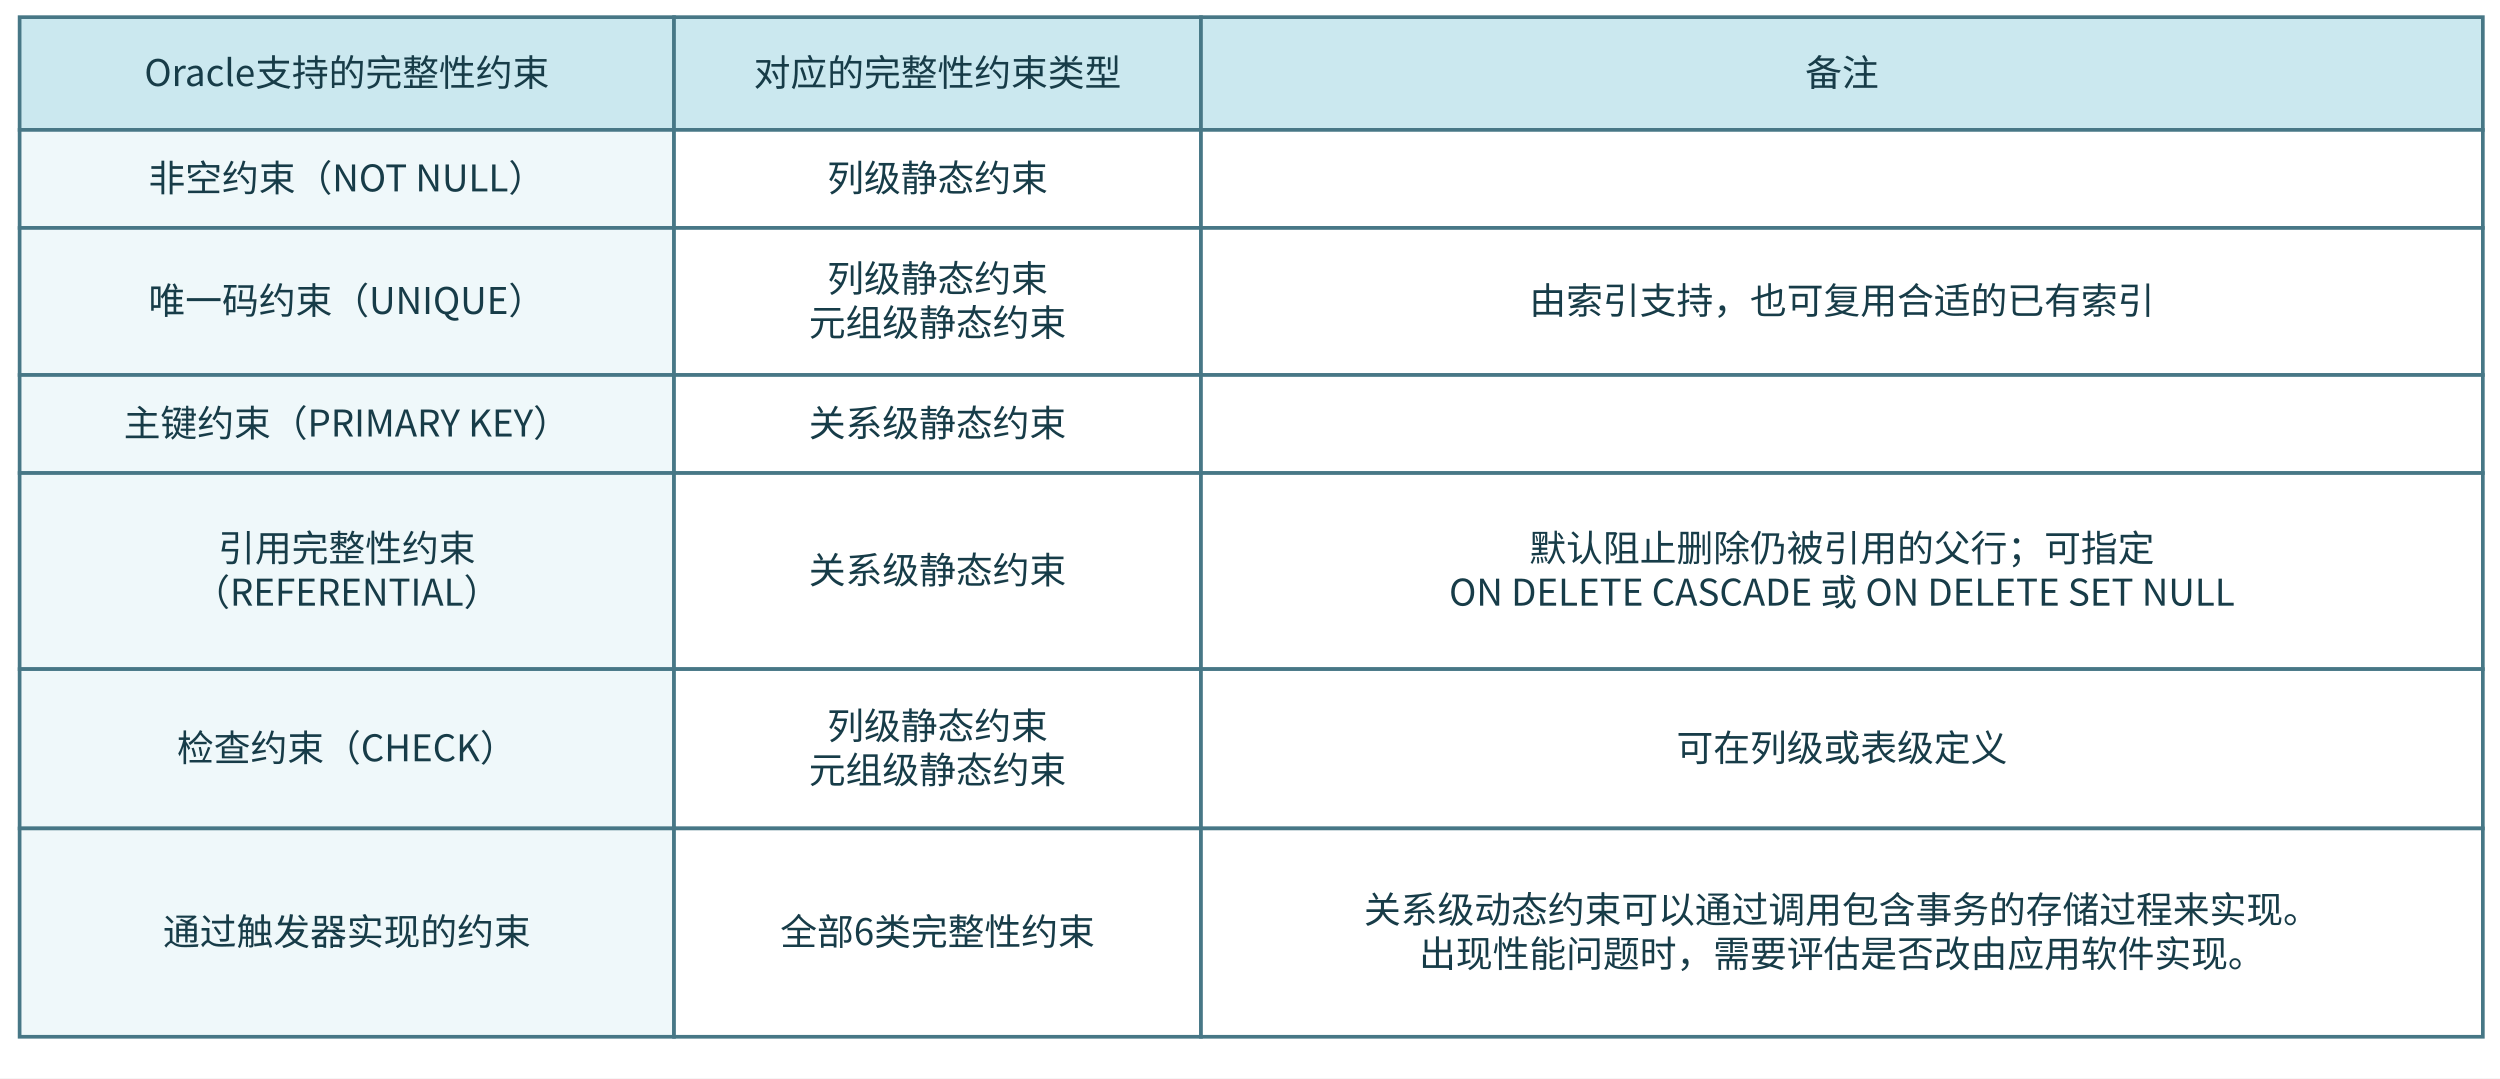
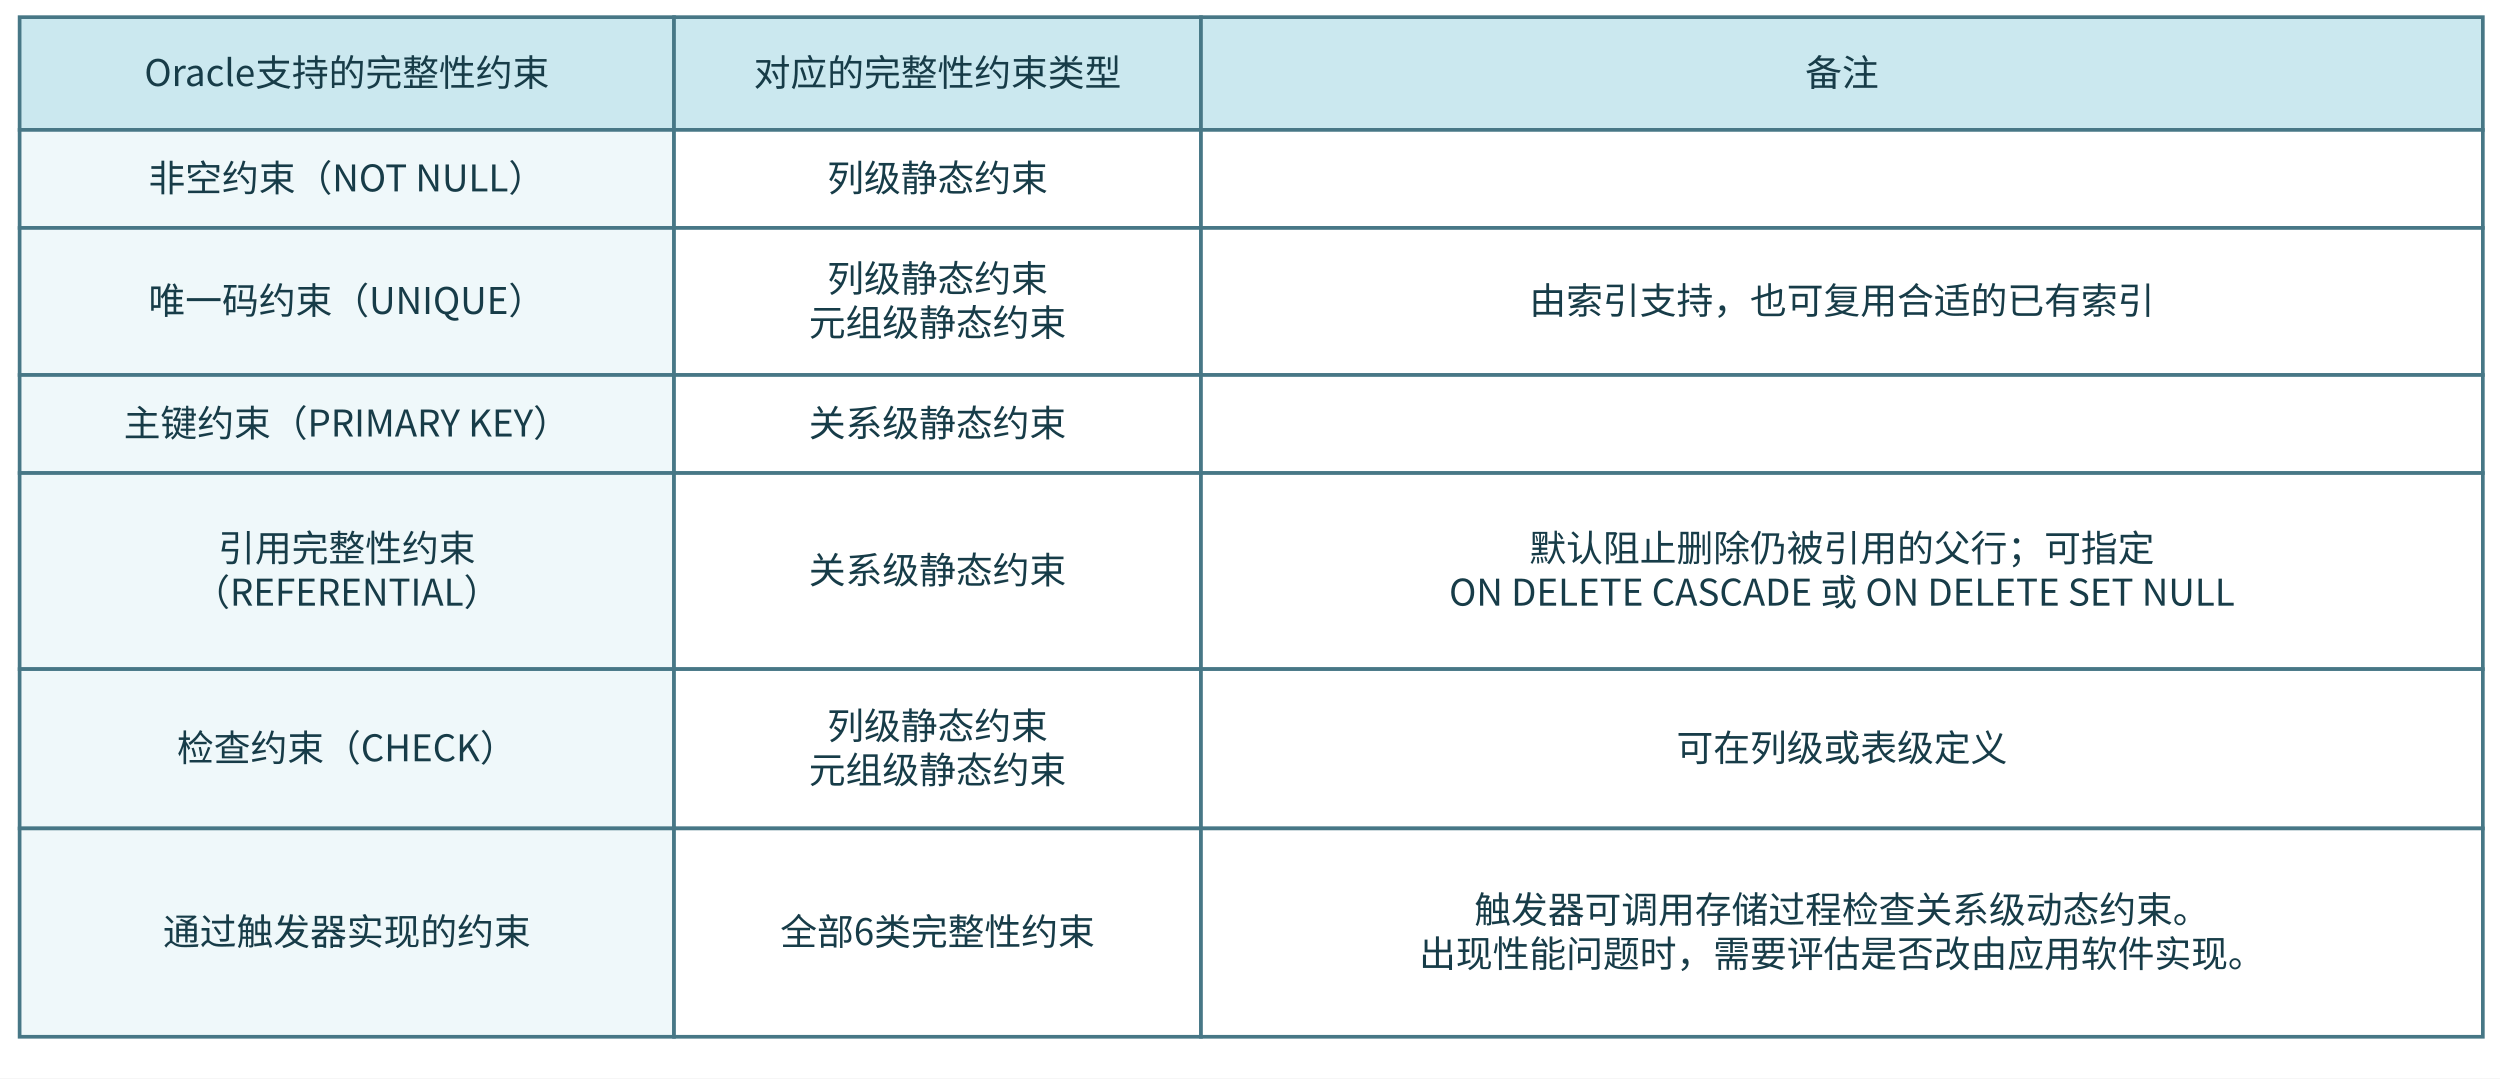
<svg xmlns="http://www.w3.org/2000/svg" width="1020" height="440" viewBox="0 0 1020 440" role="img" aria-labelledby="title">
  <defs>
    <marker id="a" viewBox="0 0 8 8" refX="7" refY="4" markerWidth="6" markerHeight="6" orient="auto-start-reverse">
      <path d="M0 0 8 4 0 8Z" fill="#477786" />
    </marker>
  </defs>
  <rect width="1020" height="440" fill="white" />
  <rect x="8" y="7" width="267" height="46" fill="#cbe8ef" stroke="#477786" stroke-width="1.5" />
  <text x="141.5" y="35.1" text-anchor="middle" font-family="Noto Sans CJK SC, sans-serif" font-size="15" fill="#173c48">Oracle支持的完整性约束</text>
  <rect x="275" y="7" width="215" height="46" fill="#cbe8ef" stroke="#477786" stroke-width="1.5" />
  <text x="382.5" y="35.1" text-anchor="middle" font-family="Noto Sans CJK SC, sans-serif" font-size="15" fill="#173c48">对应的完整性约束类型</text>
  <rect x="490" y="7" width="523" height="46" fill="#cbe8ef" stroke="#477786" stroke-width="1.5" />
  <text x="751.5" y="35.1" text-anchor="middle" font-family="Noto Sans CJK SC, sans-serif" font-size="15" fill="#173c48">备注</text>
  <rect x="8" y="53" width="267" height="40" fill="#eff8fa" stroke="#477786" stroke-width="1.5" />
  <text x="141.5" y="78.1" text-anchor="middle" font-family="Noto Sans CJK SC, sans-serif" font-size="15" fill="#173c48">非空约束（NOT NULL）</text>
  <rect x="275" y="53" width="215" height="40" fill="white" stroke="#477786" stroke-width="1.5" />
  <text x="382.5" y="78.1" text-anchor="middle" font-family="Noto Sans CJK SC, sans-serif" font-size="15" fill="#173c48">列级静态约束</text>
  <rect x="490" y="53" width="523" height="40" fill="white" stroke="#477786" stroke-width="1.5" />
  <text x="751.5" y="78.1" text-anchor="middle" font-family="Noto Sans CJK SC, sans-serif" font-size="15" fill="#173c48" />
  <rect x="8" y="93" width="267" height="60" fill="#eff8fa" stroke="#477786" stroke-width="1.5" />
  <text x="141.5" y="128.1" text-anchor="middle" font-family="Noto Sans CJK SC, sans-serif" font-size="15" fill="#173c48">唯一码约束（UNIQUE）</text>
  <rect x="275" y="93" width="215" height="60" fill="white" stroke="#477786" stroke-width="1.5" />
  <text x="382.5" y="119.1" text-anchor="middle" font-family="Noto Sans CJK SC, sans-serif" font-size="15" fill="#173c48">列级静态约束</text>
  <text x="382.5" y="137.1" text-anchor="middle" font-family="Noto Sans CJK SC, sans-serif" font-size="15" fill="#173c48">元组级静态约束</text>
  <rect x="490" y="93" width="523" height="60" fill="white" stroke="#477786" stroke-width="1.5" />
  <text x="751.5" y="128.1" text-anchor="middle" font-family="Noto Sans CJK SC, sans-serif" font-size="15" fill="#173c48">由索引支持，也可复用合适的已有索引</text>
  <rect x="8" y="153" width="267" height="40" fill="#eff8fa" stroke="#477786" stroke-width="1.5" />
  <text x="141.5" y="178.1" text-anchor="middle" font-family="Noto Sans CJK SC, sans-serif" font-size="15" fill="#173c48">主键约束（PRIMARY KEY）</text>
  <rect x="275" y="153" width="215" height="40" fill="white" stroke="#477786" stroke-width="1.5" />
  <text x="382.5" y="178.1" text-anchor="middle" font-family="Noto Sans CJK SC, sans-serif" font-size="15" fill="#173c48">关系级静态约束</text>
  <rect x="490" y="153" width="523" height="40" fill="white" stroke="#477786" stroke-width="1.5" />
  <text x="751.5" y="178.1" text-anchor="middle" font-family="Noto Sans CJK SC, sans-serif" font-size="15" fill="#173c48" />
  <rect x="8" y="193" width="267" height="80" fill="#eff8fa" stroke="#477786" stroke-width="1.5" />
  <text x="141.5" y="229.1" text-anchor="middle" font-family="Noto Sans CJK SC, sans-serif" font-size="15" fill="#173c48">引用完整性约束</text>
  <text x="141.5" y="247.1" text-anchor="middle" font-family="Noto Sans CJK SC, sans-serif" font-size="15" fill="#173c48">（REFERENTIAL）</text>
  <rect x="275" y="193" width="215" height="80" fill="white" stroke="#477786" stroke-width="1.5" />
  <text x="382.5" y="238.1" text-anchor="middle" font-family="Noto Sans CJK SC, sans-serif" font-size="15" fill="#173c48">关系级静态约束</text>
  <rect x="490" y="193" width="523" height="80" fill="white" stroke="#477786" stroke-width="1.5" />
  <text x="751.5" y="229.1" text-anchor="middle" font-family="Noto Sans CJK SC, sans-serif" font-size="15" fill="#173c48">默认阻止删除仍被引用的父行；可指定</text>
  <text x="751.5" y="247.1" text-anchor="middle" font-family="Noto Sans CJK SC, sans-serif" font-size="15" fill="#173c48">ON DELETE CASCADE 或 ON DELETE SET NULL</text>
  <rect x="8" y="273" width="267" height="65" fill="#eff8fa" stroke="#477786" stroke-width="1.5" />
  <text x="141.5" y="310.6" text-anchor="middle" font-family="Noto Sans CJK SC, sans-serif" font-size="15" fill="#173c48">检查约束（CHECK）</text>
  <rect x="275" y="273" width="215" height="65" fill="white" stroke="#477786" stroke-width="1.5" />
  <text x="382.5" y="301.6" text-anchor="middle" font-family="Noto Sans CJK SC, sans-serif" font-size="15" fill="#173c48">列级静态约束</text>
  <text x="382.5" y="319.6" text-anchor="middle" font-family="Noto Sans CJK SC, sans-serif" font-size="15" fill="#173c48">元组级静态约束</text>
  <rect x="490" y="273" width="523" height="65" fill="white" stroke="#477786" stroke-width="1.5" />
  <text x="751.5" y="310.6" text-anchor="middle" font-family="Noto Sans CJK SC, sans-serif" font-size="15" fill="#173c48">可在列级或表级定义</text>
  <rect x="8" y="338" width="267" height="85" fill="#eff8fa" stroke="#477786" stroke-width="1.5" />
  <text x="141.5" y="385.6" text-anchor="middle" font-family="Noto Sans CJK SC, sans-serif" font-size="15" fill="#173c48">通过触发器实现的约束</text>
  <rect x="275" y="338" width="215" height="85" fill="white" stroke="#477786" stroke-width="1.5" />
  <text x="382.5" y="385.6" text-anchor="middle" font-family="Noto Sans CJK SC, sans-serif" font-size="15" fill="#173c48">全部6类完整性约束</text>
  <rect x="490" y="338" width="523" height="85" fill="white" stroke="#477786" stroke-width="1.5" />
-   <text x="751.5" y="376.6" text-anchor="middle" font-family="Noto Sans CJK SC, sans-serif" font-size="15" fill="#173c48">关系级动态约束可以通过调用包含事务的存储过程来实现。</text>
+   <text x="751.5" y="376.6" text-anchor="middle" font-family="Noto Sans CJK SC, sans-serif" font-size="15" fill="#173c48">触发器可调用存储过程检查关系级动态约束。</text>
  <text x="751.5" y="394.6" text-anchor="middle" font-family="Noto Sans CJK SC, sans-serif" font-size="15" fill="#173c48">出现性能问题时，需要评估是否改由应用软件实现。</text>
</svg>
